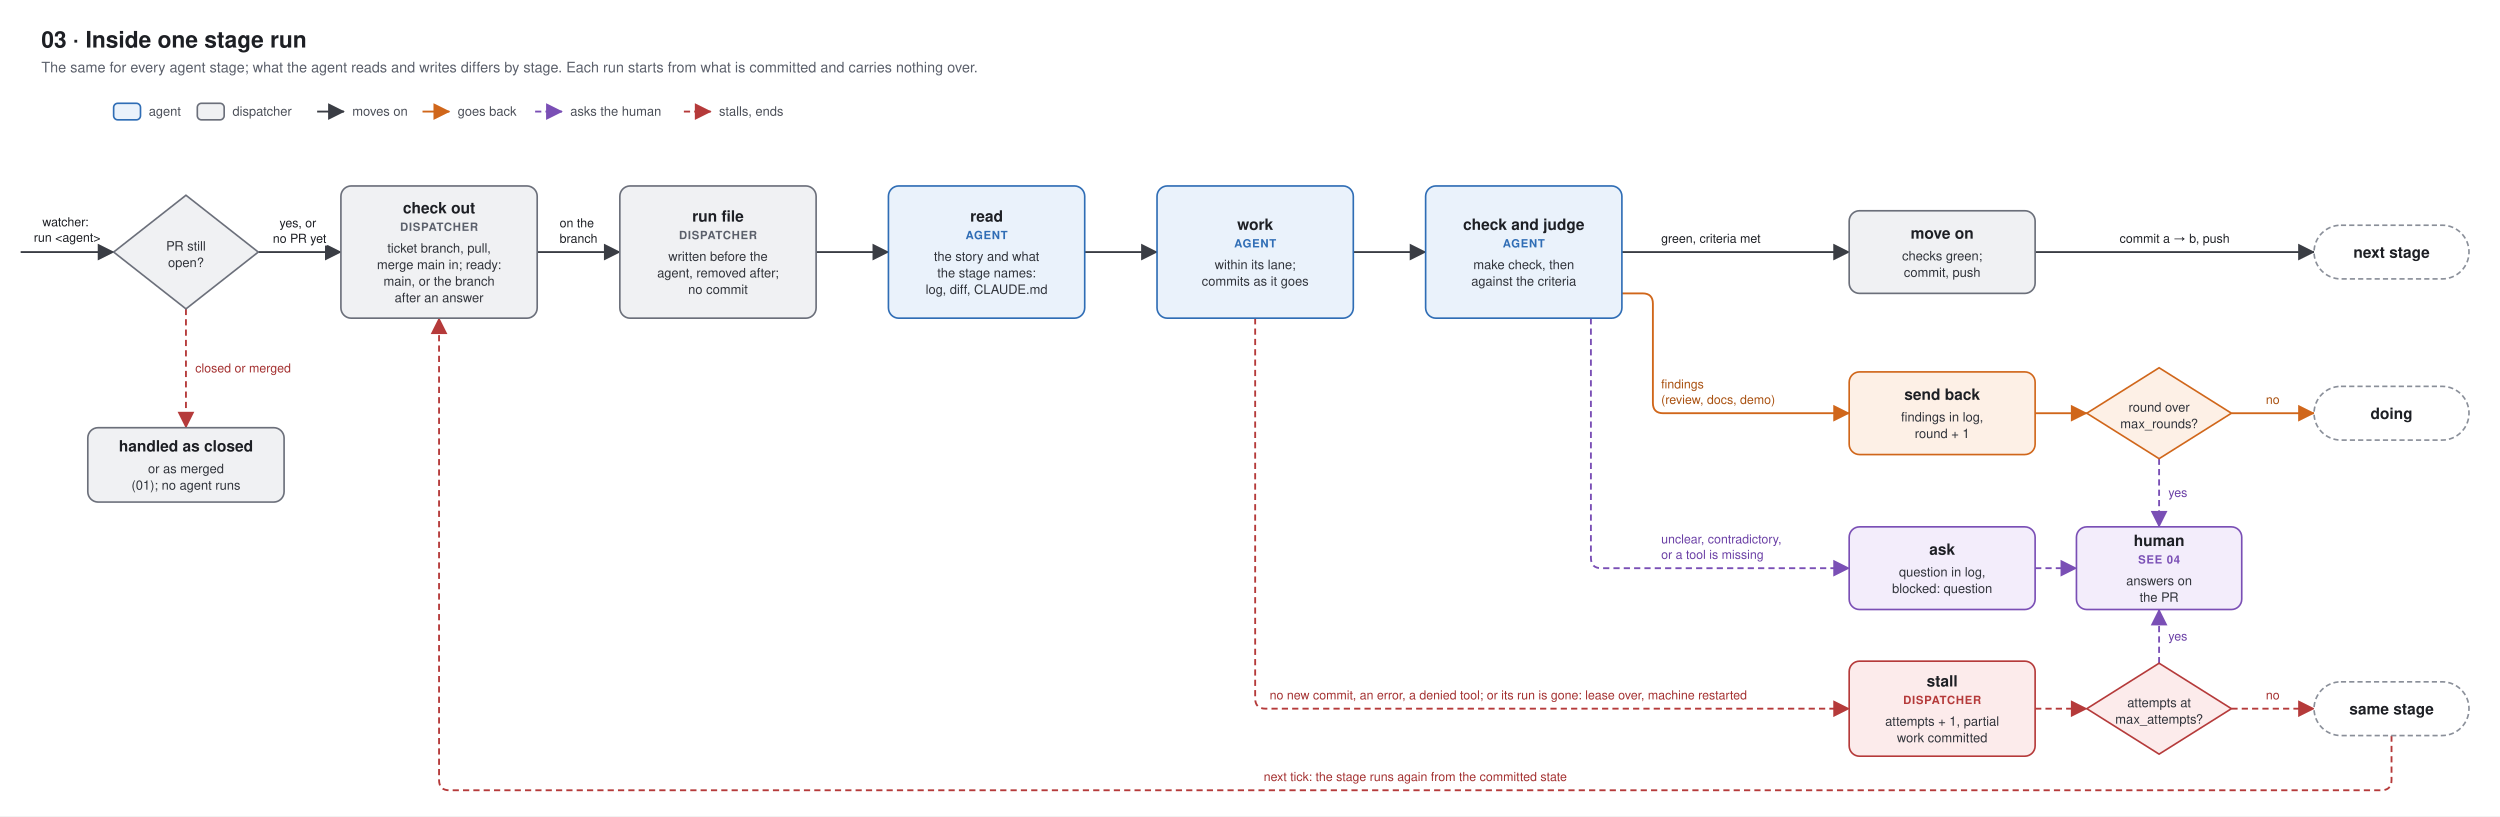
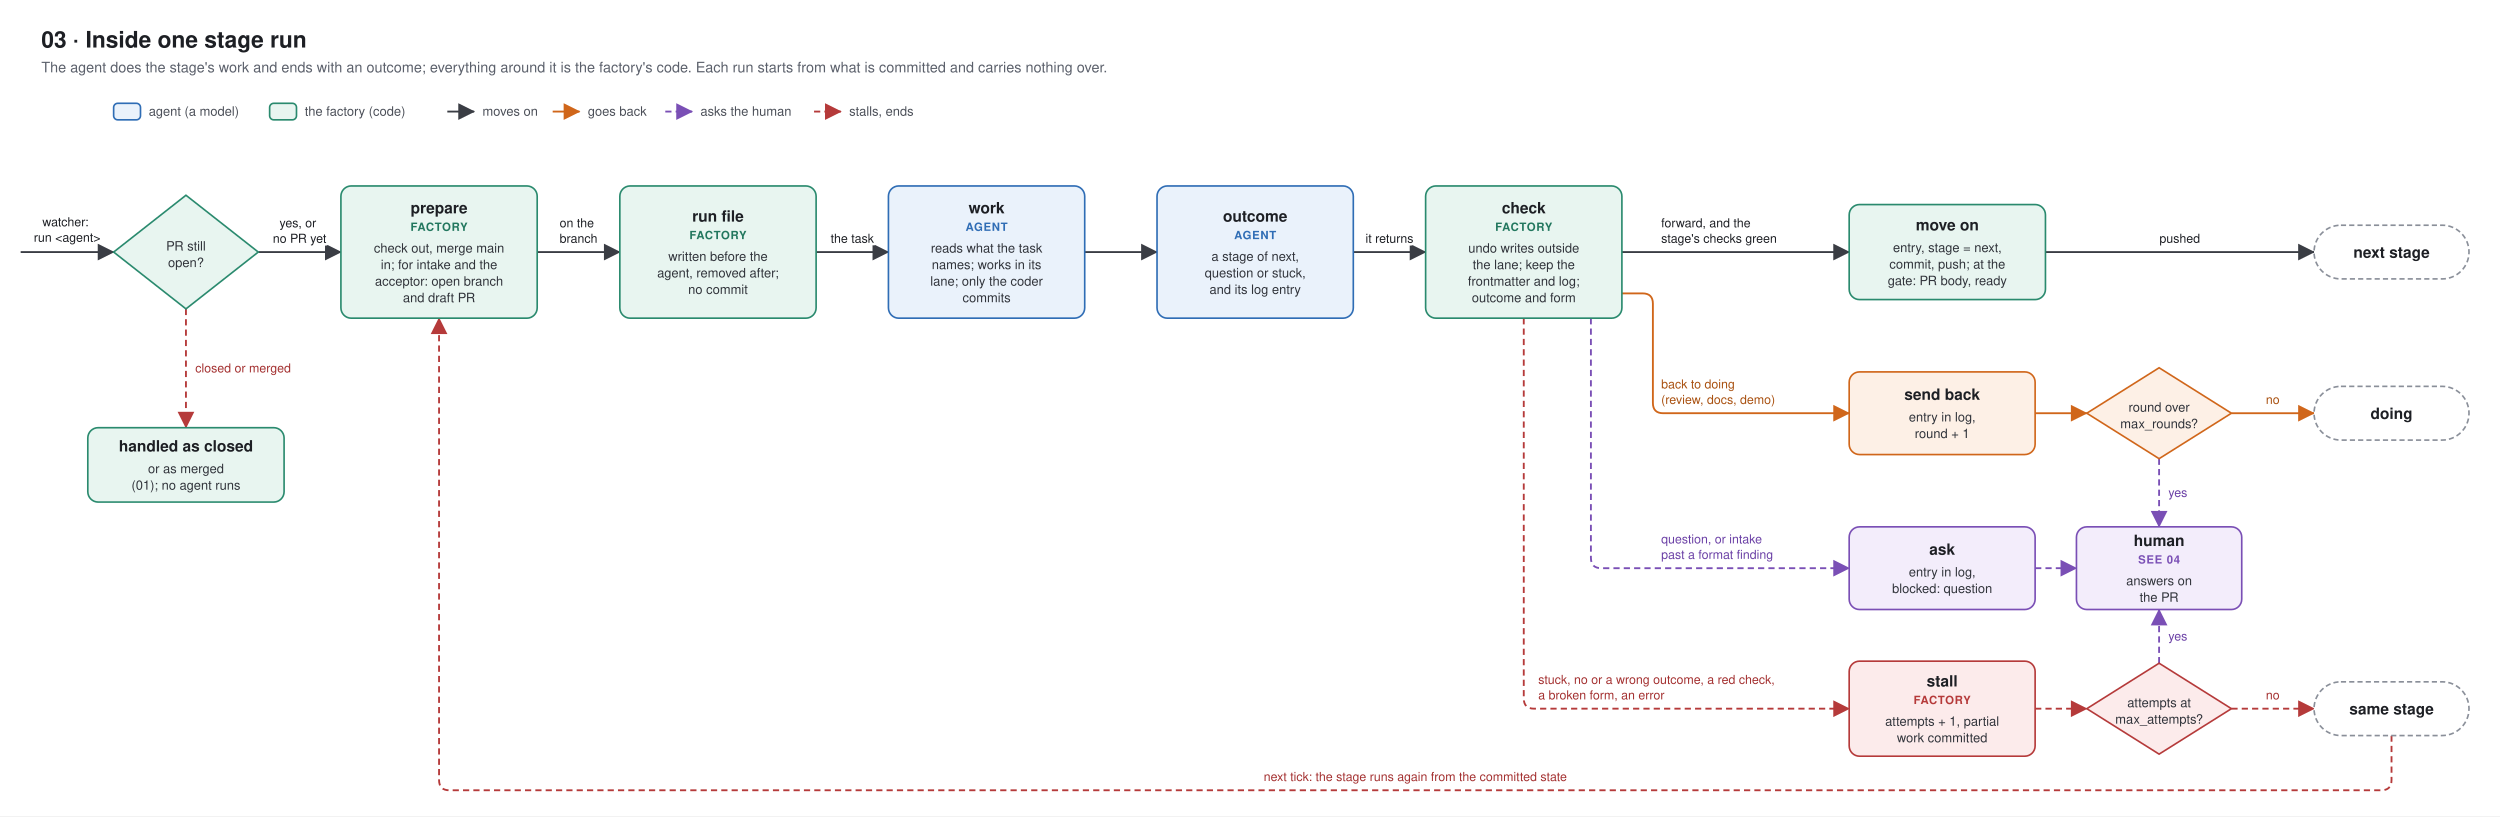
<svg xmlns="http://www.w3.org/2000/svg" width="2420" height="790" viewBox="0 0 2420 790" font-family="Helvetica, Arial, sans-serif">
  <style>
.bg { fill: #ffffff; }
.title { font: 600 22px Helvetica, Arial, sans-serif; fill: #1d1f24; }
.subtitle { font: 14px Helvetica, Arial, sans-serif; fill: #5b606b; }
.node rect, .node polygon { stroke-width: 1.6; }
.node .t { font: 700 15px Helvetica, Arial, sans-serif; fill: #1d1f24; }
.node .s { font: 600 11px Helvetica, Arial, sans-serif; letter-spacing: 0.06em; }
.node .l { font: 12.5px Helvetica, Arial, sans-serif; fill: #30333a; }
.agent rect, .agent polygon, .agent circle { fill: #eaf2fb; stroke: #2f6db5; }
.agent .s { fill: #2f6db5; }
.human rect, .human polygon, .human circle { fill: #fff3dc; stroke: #c27400; }
.human .s { fill: #a86400; }
.disp rect, .disp polygon, .disp circle { fill: #f0f1f3; stroke: #6b6f7a; }
.disp .s { fill: #5b606b; }
.ask rect, .ask polygon, .ask circle { fill: #f3edfb; stroke: #7a4fb5; }
.ask .s { fill: #7a4fb5; }
.stall rect, .stall polygon, .stall circle { fill: #fcebeb; stroke: #b53a3a; }
.stall .s { fill: #b53a3a; }
.back rect, .back polygon, .back circle { fill: #fdf0e6; stroke: #d0661a; }
.back .s { fill: #b5560f; }
.end rect { fill: #ffffff; stroke: #8a8f99; stroke-dasharray: 5 3; }
.code rect, .code polygon, .code circle { fill: #e8f5f0; stroke: #2a8a6e; }
.code .s { fill: #22775e; }
.quiet rect { fill: #f7f8fa; stroke: #a3a8b2; } .quiet .s { fill: #6b6f7a; }
.lane { fill: #f7f8fa; stroke: #dfe2e7; }
.lane-alt { fill: #ffffff; stroke: #dfe2e7; }
.lane-head { font: 700 13.5px Helvetica, Arial, sans-serif; fill: #1d1f24; }
.lane-note { font: 12px Helvetica, Arial, sans-serif; fill: #5b606b; }
.e { fill: none; stroke-width: 1.8; }
.e-flow { stroke: #3a3d44; }
.e-back { stroke: #d0661a; }
.e-ask { stroke: #7a4fb5; stroke-dasharray: 6 4; }
.e-stall { stroke: #b53a3a; stroke-dasharray: 6 4; }
.lbl { font: 12px Helvetica, Arial, sans-serif; paint-order: stroke; stroke: #ffffff;
       stroke-width: 5px; stroke-linejoin: round; }
.lbl-flow { fill: #1d1f24; } .lbl-back { fill: #a84f0e; }
.lbl-ask { fill: #6a3fa5; } .lbl-stall { fill: #a32f2f; }
.note { font: 12.5px Helvetica, Arial, sans-serif; fill: #4a4e57; }
.note-b { font: 700 12.5px Helvetica, Arial, sans-serif; fill: #1d1f24; }
.mono { font-family: Menlo, Consolas, monospace; }
.trunk { stroke: #3a3d44; } .twig { stroke: #8a8f99; }
.pr-draft { fill: #f7f8fa; stroke: #a3a8b2; } .pr-ready { fill: #fff3dc; stroke: #c27400; }
.band-main { fill: #e7e9ed; } .band-ticket { fill: #dbe8f7; }
.m-flow { fill: #3a3d44; } .m-back { fill: #d0661a; } .m-ask { fill: #7a4fb5; }
.m-stall { fill: #b53a3a; }
@media (prefers-color-scheme: dark) {
  .bg { fill: #0f141a; }
  .title, .node .t, .lane-head, .note-b { fill: #e6edf3; }
  .subtitle, .lane-note { fill: #9da7b3; }
  .node .l, .note { fill: #c9d1d9; }
  .agent rect, .agent polygon, .agent circle { fill: #132a45; stroke: #5b9be6; }
  .agent .s { fill: #7fb2f0; }
  .human rect, .human polygon, .human circle { fill: #3a2a0e; stroke: #e0a33a; }
  .human .s { fill: #f0b85a; }
  .disp rect, .disp polygon, .disp circle { fill: #23282f; stroke: #8b939e; }
  .disp .s { fill: #a8b0bb; }
  .ask rect, .ask polygon, .ask circle { fill: #2a1f40; stroke: #a98be0; }
  .ask .s { fill: #c0a8f0; }
  .stall rect, .stall polygon, .stall circle { fill: #3d1a1c; stroke: #e06c6c; }
  .stall .s { fill: #f08a8a; }
  .back rect, .back polygon, .back circle { fill: #3d2414; stroke: #ef8a3c; }
  .back .s { fill: #f5a466; }
  .code rect, .code polygon, .code circle { fill: #10322a; stroke: #3fb68f; }
  .code .s { fill: #6fd0ad; }
  .quiet rect { fill: #181e26; stroke: #6b7380; } .quiet .s { fill: #9da7b3; }
  .end rect { fill: #0f141a; stroke: #8b939e; }
  .lane { fill: #151b23; stroke: #2a313b; } .lane-alt { fill: #0f141a; stroke: #2a313b; }
  .e-flow { stroke: #c9d1d9; } .e-back { stroke: #ef8a3c; }
  .e-ask { stroke: #a98be0; } .e-stall { stroke: #e06c6c; }
  .m-flow { fill: #c9d1d9; } .m-back { fill: #ef8a3c; } .m-ask { fill: #a98be0; }
  .m-stall { fill: #e06c6c; }
  .lbl { stroke: #0f141a; }
  .lbl-flow { fill: #e6edf3; } .lbl-back { fill: #f5a466; }
  .lbl-ask { fill: #c0a8f0; } .lbl-stall { fill: #f08a8a; }
  .trunk { stroke: #c9d1d9; } .twig { stroke: #6b7380; }
  .pr-draft { fill: #181e26; stroke: #6b7380; } .pr-ready { fill: #3a2a0e; stroke: #e0a33a; }
  .band-main { fill: #23282f; } .band-ticket { fill: #132a45; }
}
</style>
  <defs>
    <marker id="a-flow" viewBox="0 0 10 10" refX="9.5" refY="5" markerWidth="9" markerHeight="9" orient="auto-start-reverse">
      <path class="m-flow" d="M0,0 L10,5 L0,10 z" />
    </marker>
    <marker id="a-back" viewBox="0 0 10 10" refX="9.5" refY="5" markerWidth="9" markerHeight="9" orient="auto-start-reverse">
      <path class="m-back" d="M0,0 L10,5 L0,10 z" />
    </marker>
    <marker id="a-ask" viewBox="0 0 10 10" refX="9.5" refY="5" markerWidth="9" markerHeight="9" orient="auto-start-reverse">
      <path class="m-ask" d="M0,0 L10,5 L0,10 z" />
    </marker>
    <marker id="a-stall" viewBox="0 0 10 10" refX="9.5" refY="5" markerWidth="9" markerHeight="9" orient="auto-start-reverse">
      <path class="m-stall" d="M0,0 L10,5 L0,10 z" />
    </marker>
  </defs>
  <rect class="bg" width="2420" height="790" />
  <text class="title" x="40" y="46">03 · Inside one stage run</text>
-   <text class="subtitle" x="40" y="70">The same for every agent stage; what the agent reads and writes differs by stage. Each run starts from what is committed and carries nothing over.</text>
+   <text class="subtitle" x="40" y="70">The agent does the stage's work and ends with an outcome; everything around it is the factory's code. Each run starts from what is committed and carries nothing over.</text>
  <g class="node agent">
    <rect x="110" y="100" width="26" height="16" rx="4" />
  </g>
-   <text class="note" x="144" y="112">agent</text>
-   <g class="node disp">
-     <rect x="191" y="100" width="26" height="16" rx="4" />
-   </g>
-   <text class="note" x="225" y="112">dispatcher</text>
-   <path class="e e-flow" d="M 307 108 L 333 108" marker-end="url(#a-flow)" />
-   <text class="note" x="341" y="112">moves on</text>
-   <path class="e e-back" d="M 409 108 L 435 108" marker-end="url(#a-back)" />
-   <text class="note" x="443" y="112">goes back</text>
-   <path class="e e-ask" d="M 518 108 L 544 108" marker-end="url(#a-ask)" />
-   <text class="note" x="552" y="112">asks the human</text>
-   <path class="e e-stall" d="M 662 108 L 688 108" marker-end="url(#a-stall)" />
-   <text class="note" x="696" y="112">stalls, ends</text>
+   <text class="note" x="144" y="112">agent (a model)</text>
+   <g class="node code">
+     <rect x="261" y="100" width="26" height="16" rx="4" />
+   </g>
+   <text class="note" x="295" y="112">the factory (code)</text>
+   <path class="e e-flow" d="M 433 108 L 459 108" marker-end="url(#a-flow)" />
+   <text class="note" x="467" y="112">moves on</text>
+   <path class="e e-back" d="M 535 108 L 561 108" marker-end="url(#a-back)" />
+   <text class="note" x="569" y="112">goes back</text>
+   <path class="e e-ask" d="M 644 108 L 670 108" marker-end="url(#a-ask)" />
+   <text class="note" x="678" y="112">asks the human</text>
+   <path class="e e-stall" d="M 788 108 L 814 108" marker-end="url(#a-stall)" />
+   <text class="note" x="822" y="112">stalls, ends</text>
  <path class="e e-flow" d="M 20 244 L 110 244" marker-end="url(#a-flow)" />
  <path class="e e-flow" d="M 250 244 L 330 244" marker-end="url(#a-flow)" />
  <path class="e e-stall" d="M 180 299 L 180 414" marker-end="url(#a-stall)" />
  <path class="e e-flow" d="M 520 244 L 600 244" marker-end="url(#a-flow)" />
  <path class="e e-flow" d="M 790 244 L 860 244" marker-end="url(#a-flow)" />
  <path class="e e-flow" d="M 1050 244 L 1120 244" marker-end="url(#a-flow)" />
  <path class="e e-flow" d="M 1310 244 L 1380 244" marker-end="url(#a-flow)" />
  <path class="e e-flow" d="M 1570 244 L 1790 244" marker-end="url(#a-flow)" />
  <path class="e e-back" d="M 1570 284 L 1590 284 Q 1600 284 1600 294 L 1600 390 Q 1600 400 1610 400 L 1790 400" marker-end="url(#a-back)" />
  <path class="e e-ask" d="M 1540 308 L 1540 540 Q 1540 550 1550 550 L 1790 550" marker-end="url(#a-ask)" />
-   <path class="e e-stall" d="M 1215 308 L 1215 676 Q 1215 686 1225 686 L 1790 686" marker-end="url(#a-stall)" />
-   <path class="e e-flow" d="M 1970 244 L 2240 244" marker-end="url(#a-flow)" />
+   <path class="e e-stall" d="M 1475 308 L 1475 676 Q 1475 686 1485 686 L 1790 686" marker-end="url(#a-stall)" />
+   <path class="e e-flow" d="M 1980 244 L 2240 244" marker-end="url(#a-flow)" />
  <path class="e e-back" d="M 1970 400 L 2020 400" marker-end="url(#a-back)" />
  <path class="e e-back" d="M 2160 400 L 2240 400" marker-end="url(#a-back)" />
  <path class="e e-ask" d="M 2090 444 L 2090 510" marker-end="url(#a-ask)" />
  <path class="e e-ask" d="M 1970 550 L 2010 550" marker-end="url(#a-ask)" />
  <path class="e e-stall" d="M 1970 686 L 2020 686" marker-end="url(#a-stall)" />
  <path class="e e-ask" d="M 2090 642 L 2090 590" marker-end="url(#a-ask)" />
  <path class="e e-stall" d="M 2160 686 L 2240 686" marker-end="url(#a-stall)" />
  <path class="e e-stall" d="M 2315 712 L 2315 755 Q 2315 765 2305 765 L 435 765 Q 425 765 425 755 L 425 308" marker-end="url(#a-stall)" />
-   <g class="node disp">
+   <g class="node code">
    <polygon points="180.0,189.0 250,244.0 180.0,299.0 110,244.0" />
    <text class="l" x="180" y="242.5" text-anchor="middle">PR still</text>
    <text class="l" x="180" y="258.5" text-anchor="middle">open?</text>
  </g>
-   <g class="node disp">
+   <g class="node code">
    <rect x="85" y="414" width="190" height="72" rx="10" />
    <text class="t" x="180" y="437" text-anchor="middle">handled as closed</text>
    <text class="l" x="180" y="458" text-anchor="middle">or as merged</text>
    <text class="l" x="180" y="474" text-anchor="middle">(01); no agent runs</text>
  </g>
-   <g class="node disp">
+   <g class="node code">
    <rect x="330" y="180" width="190" height="128" rx="10" />
-     <text class="t" x="425" y="206.5" text-anchor="middle">check out</text>
-     <text class="s" x="425" y="223.5" text-anchor="middle">DISPATCHER</text>
-     <text class="l" x="425" y="244.5" text-anchor="middle">ticket branch, pull,</text>
-     <text class="l" x="425" y="260.5" text-anchor="middle">merge main in; ready:</text>
-     <text class="l" x="425" y="276.5" text-anchor="middle">main, or the branch</text>
-     <text class="l" x="425" y="292.5" text-anchor="middle">after an answer</text>
-   </g>
-   <g class="node disp">
+     <text class="t" x="425" y="206.5" text-anchor="middle">prepare</text>
+     <text class="s" x="425" y="223.5" text-anchor="middle">FACTORY</text>
+     <text class="l" x="425" y="244.5" text-anchor="middle">check out, merge main</text>
+     <text class="l" x="425" y="260.5" text-anchor="middle">in; for intake and the</text>
+     <text class="l" x="425" y="276.5" text-anchor="middle">acceptor: open branch</text>
+     <text class="l" x="425" y="292.5" text-anchor="middle">and draft PR</text>
+   </g>
+   <g class="node code">
    <rect x="600" y="180" width="190" height="128" rx="10" />
    <text class="t" x="695" y="214.5" text-anchor="middle">run file</text>
-     <text class="s" x="695" y="231.5" text-anchor="middle">DISPATCHER</text>
+     <text class="s" x="695" y="231.5" text-anchor="middle">FACTORY</text>
    <text class="l" x="695" y="252.5" text-anchor="middle">written before the</text>
    <text class="l" x="695" y="268.5" text-anchor="middle">agent, removed after;</text>
    <text class="l" x="695" y="284.5" text-anchor="middle">no commit</text>
  </g>
  <g class="node agent">
    <rect x="860" y="180" width="190" height="128" rx="10" />
-     <text class="t" x="955" y="214.5" text-anchor="middle">read</text>
-     <text class="s" x="955" y="231.5" text-anchor="middle">AGENT</text>
-     <text class="l" x="955" y="252.5" text-anchor="middle">the story and what</text>
-     <text class="l" x="955" y="268.5" text-anchor="middle">the stage names:</text>
-     <text class="l" x="955" y="284.5" text-anchor="middle">log, diff, CLAUDE.md</text>
+     <text class="t" x="955" y="206.5" text-anchor="middle">work</text>
+     <text class="s" x="955" y="223.5" text-anchor="middle">AGENT</text>
+     <text class="l" x="955" y="244.5" text-anchor="middle">reads what the task</text>
+     <text class="l" x="955" y="260.5" text-anchor="middle">names; works in its</text>
+     <text class="l" x="955" y="276.5" text-anchor="middle">lane; only the coder</text>
+     <text class="l" x="955" y="292.5" text-anchor="middle">commits</text>
  </g>
  <g class="node agent">
    <rect x="1120" y="180" width="190" height="128" rx="10" />
-     <text class="t" x="1215" y="222.5" text-anchor="middle">work</text>
-     <text class="s" x="1215" y="239.5" text-anchor="middle">AGENT</text>
-     <text class="l" x="1215" y="260.5" text-anchor="middle">within its lane;</text>
-     <text class="l" x="1215" y="276.5" text-anchor="middle">commits as it goes</text>
-   </g>
-   <g class="node agent">
+     <text class="t" x="1215" y="214.5" text-anchor="middle">outcome</text>
+     <text class="s" x="1215" y="231.5" text-anchor="middle">AGENT</text>
+     <text class="l" x="1215" y="252.5" text-anchor="middle">a stage of next,</text>
+     <text class="l" x="1215" y="268.5" text-anchor="middle">question or stuck,</text>
+     <text class="l" x="1215" y="284.5" text-anchor="middle">and its log entry</text>
+   </g>
+   <g class="node code">
    <rect x="1380" y="180" width="190" height="128" rx="10" />
-     <text class="t" x="1475" y="222.5" text-anchor="middle">check and judge</text>
-     <text class="s" x="1475" y="239.5" text-anchor="middle">AGENT</text>
-     <text class="l" x="1475" y="260.5" text-anchor="middle">make check, then</text>
-     <text class="l" x="1475" y="276.5" text-anchor="middle">against the criteria</text>
-   </g>
-   <g class="node disp">
-     <rect x="1790" y="204" width="180" height="80" rx="10" />
-     <text class="t" x="1880" y="231" text-anchor="middle">move on</text>
-     <text class="l" x="1880" y="252" text-anchor="middle">checks green;</text>
-     <text class="l" x="1880" y="268" text-anchor="middle">commit, push</text>
+     <text class="t" x="1475" y="206.5" text-anchor="middle">check</text>
+     <text class="s" x="1475" y="223.5" text-anchor="middle">FACTORY</text>
+     <text class="l" x="1475" y="244.5" text-anchor="middle">undo writes outside</text>
+     <text class="l" x="1475" y="260.5" text-anchor="middle">the lane; keep the</text>
+     <text class="l" x="1475" y="276.5" text-anchor="middle">frontmatter and log;</text>
+     <text class="l" x="1475" y="292.5" text-anchor="middle">outcome and form</text>
+   </g>
+   <g class="node code">
+     <rect x="1790" y="198" width="190" height="92" rx="10" />
+     <text class="t" x="1885" y="223" text-anchor="middle">move on</text>
+     <text class="l" x="1885" y="244" text-anchor="middle">entry, stage = next,</text>
+     <text class="l" x="1885" y="260" text-anchor="middle">commit, push; at the</text>
+     <text class="l" x="1885" y="276" text-anchor="middle">gate: PR body, ready</text>
  </g>
  <g class="node back">
    <rect x="1790" y="360" width="180" height="80" rx="10" />
    <text class="t" x="1880" y="387" text-anchor="middle">send back</text>
-     <text class="l" x="1880" y="408" text-anchor="middle">findings in log,</text>
+     <text class="l" x="1880" y="408" text-anchor="middle">entry in log,</text>
    <text class="l" x="1880" y="424" text-anchor="middle">round + 1</text>
  </g>
  <g class="node ask">
    <rect x="1790" y="510" width="180" height="80" rx="10" />
    <text class="t" x="1880" y="537" text-anchor="middle">ask</text>
-     <text class="l" x="1880" y="558" text-anchor="middle">question in log,</text>
+     <text class="l" x="1880" y="558" text-anchor="middle">entry in log,</text>
    <text class="l" x="1880" y="574" text-anchor="middle">blocked: question</text>
  </g>
  <g class="node stall">
    <rect x="1790" y="640" width="180" height="92" rx="10" />
    <text class="t" x="1880" y="664.5" text-anchor="middle">stall</text>
-     <text class="s" x="1880" y="681.5" text-anchor="middle">DISPATCHER</text>
+     <text class="s" x="1880" y="681.5" text-anchor="middle">FACTORY</text>
    <text class="l" x="1880" y="702.5" text-anchor="middle">attempts + 1, partial</text>
    <text class="l" x="1880" y="718.5" text-anchor="middle">work committed</text>
  </g>
  <g class="node back">
    <polygon points="2090.0,356 2160.0,400.0 2090.0,444 2020.0,400.0" />
    <text class="l" x="2090" y="398.5" text-anchor="middle">round over</text>
    <text class="l" x="2090" y="414.5" text-anchor="middle">max_rounds?</text>
  </g>
  <g class="node ask">
    <rect x="2010" y="510" width="160" height="80" rx="10" />
    <text class="t" x="2090" y="528.5" text-anchor="middle">human</text>
    <text class="s" x="2090" y="545.5" text-anchor="middle">SEE 04</text>
    <text class="l" x="2090" y="566.5" text-anchor="middle">answers on</text>
    <text class="l" x="2090" y="582.5" text-anchor="middle">the PR</text>
  </g>
  <g class="node stall">
    <polygon points="2090.0,642 2160.0,686.0 2090.0,730 2020.0,686.0" />
    <text class="l" x="2090" y="684.5" text-anchor="middle">attempts at</text>
    <text class="l" x="2090" y="700.5" text-anchor="middle">max_attempts?</text>
  </g>
  <g class="node end">
    <rect x="2240" y="218" width="150" height="52" rx="26" />
    <text class="t" x="2315" y="249.5" text-anchor="middle">next stage</text>
  </g>
  <g class="node end">
    <rect x="2240" y="374" width="150" height="52" rx="26" />
    <text class="t" x="2315" y="405.5" text-anchor="middle">doing</text>
  </g>
  <g class="node end">
    <rect x="2240" y="660" width="150" height="52" rx="26" />
    <text class="t" x="2315" y="691.5" text-anchor="middle">same stage</text>
  </g>
  <text class="lbl lbl-flow" text-anchor="middle">
    <tspan x="65" y="219">watcher:</tspan>
    <tspan x="65" y="234">run &lt;agent&gt;</tspan>
  </text>
  <text class="lbl lbl-flow" text-anchor="middle">
    <tspan x="290" y="220">yes, or</tspan>
    <tspan x="290" y="235">no PR yet</tspan>
  </text>
  <text class="lbl lbl-stall" text-anchor="start">
    <tspan x="189" y="360.5">closed or merged</tspan>
  </text>
  <text class="lbl lbl-flow" text-anchor="middle">
    <tspan x="560" y="220">on the</tspan>
    <tspan x="560" y="235">branch</tspan>
  </text>
+   <text class="lbl lbl-flow" text-anchor="middle">
+     <tspan x="825" y="235">the task</tspan>
+   </text>
+   <text class="lbl lbl-flow" text-anchor="middle">
+     <tspan x="1345" y="235">it returns</tspan>
+   </text>
  <text class="lbl lbl-flow" text-anchor="start">
-     <tspan x="1608" y="235">green, criteria met</tspan>
+     <tspan x="1608" y="220">forward, and the</tspan>
+     <tspan x="1608" y="235">stage's checks green</tspan>
  </text>
  <text class="lbl lbl-back" text-anchor="start">
-     <tspan x="1608" y="376">findings</tspan>
+     <tspan x="1608" y="376">back to doing</tspan>
    <tspan x="1608" y="391">(review, docs, demo)</tspan>
  </text>
  <text class="lbl lbl-ask" text-anchor="start">
-     <tspan x="1608" y="526">unclear, contradictory,</tspan>
-     <tspan x="1608" y="541">or a tool is missing</tspan>
+     <tspan x="1608" y="526">question, or intake</tspan>
+     <tspan x="1608" y="541">past a format finding</tspan>
  </text>
  <text class="lbl lbl-stall" text-anchor="start">
-     <tspan x="1229" y="677">no new commit, an error, a denied tool; or its run is gone: lease over, machine restarted</tspan>
-   </text>
-   <text class="lbl lbl-flow" text-anchor="middle">
-     <tspan x="2105" y="235">commit a → b, push</tspan>
+     <tspan x="1489" y="662">stuck, no or a wrong outcome, a red check,</tspan>
+     <tspan x="1489" y="677">a broken form, an error</tspan>
+   </text>
+   <text class="lbl lbl-flow" text-anchor="middle">
+     <tspan x="2110" y="235">pushed</tspan>
  </text>
  <text class="lbl lbl-back" text-anchor="middle">
    <tspan x="2200" y="391">no</tspan>
  </text>
  <text class="lbl lbl-ask" text-anchor="start">
    <tspan x="2099" y="481">yes</tspan>
  </text>
  <text class="lbl lbl-ask" text-anchor="start">
    <tspan x="2099" y="620">yes</tspan>
  </text>
  <text class="lbl lbl-stall" text-anchor="middle">
    <tspan x="2200" y="677">no</tspan>
  </text>
  <text class="lbl lbl-stall" text-anchor="middle">
    <tspan x="1370" y="756">next tick: the stage runs again from the committed state</tspan>
  </text>
</svg>
